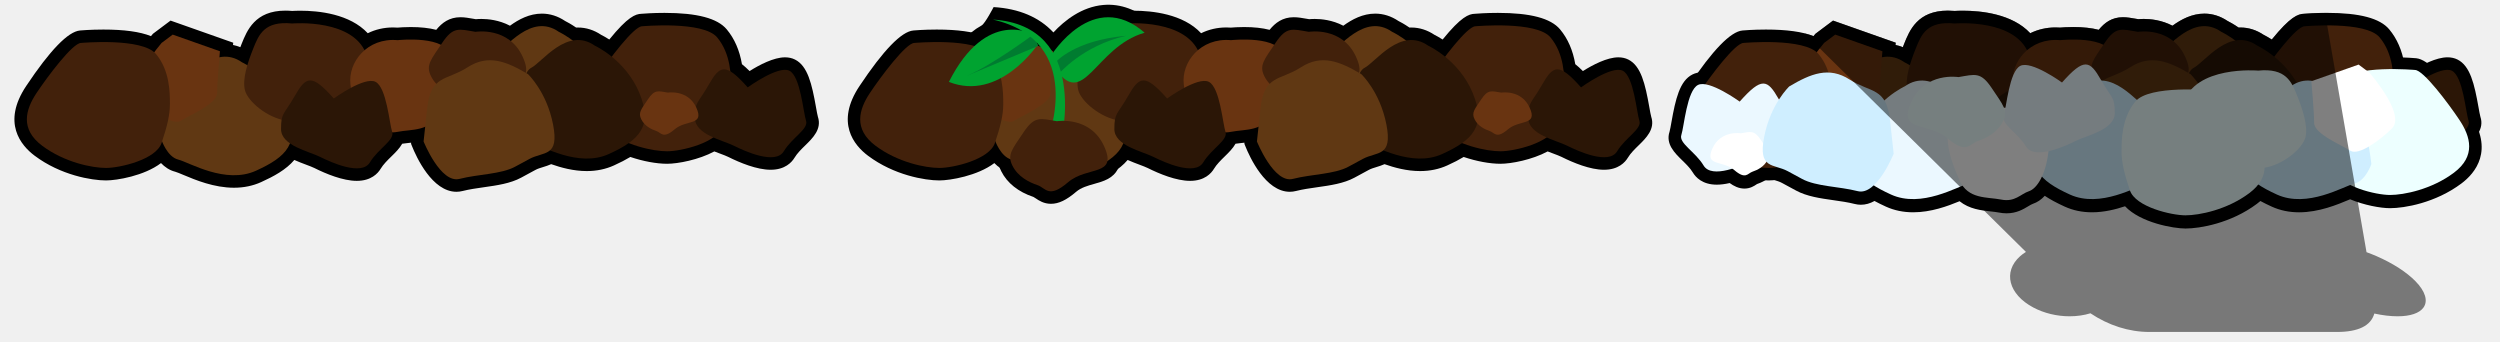
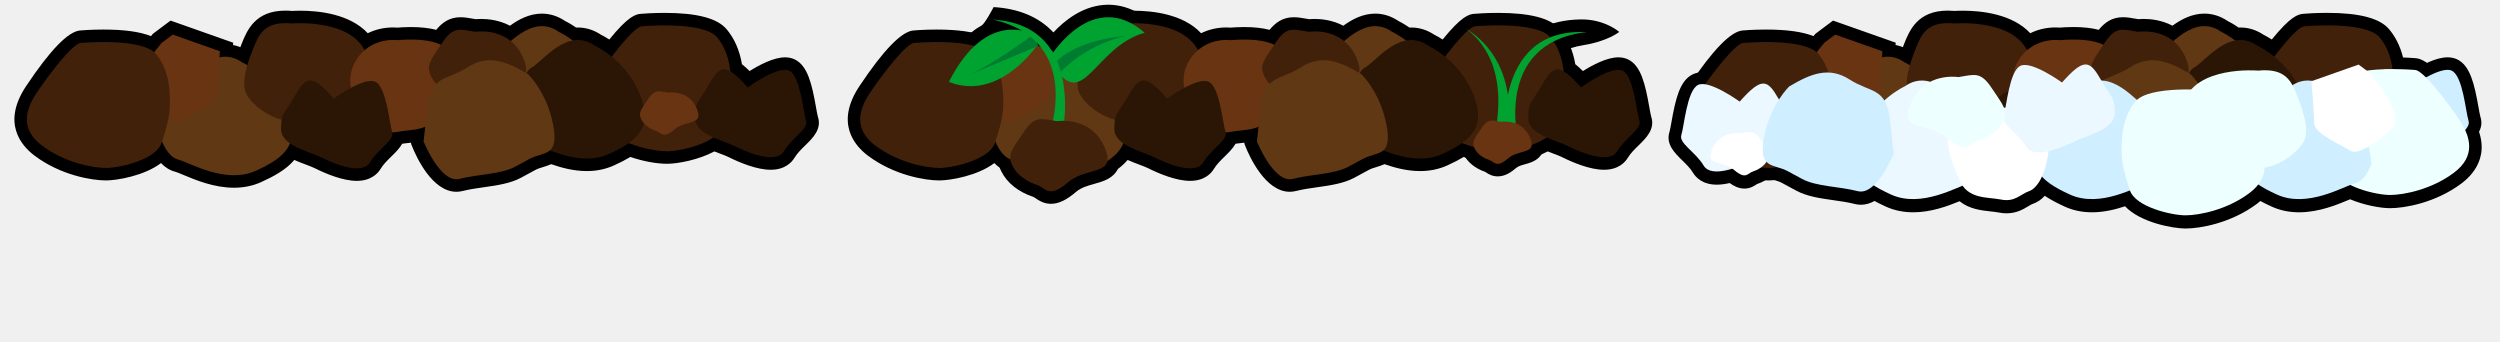
<svg xmlns="http://www.w3.org/2000/svg" version="1.0" x="0px" y="0px" width="600px" height="82px" viewBox="0 0 600 82" enable-background="new 0 0 600 82" xml:space="preserve">
  <g id="Layer_2" display="none">
    <rect y="-0.71" display="inline" fill="#00E742" width="200" height="82" />
    <rect x="200" y="-0.71" display="inline" fill="#F017FF" width="200" height="82" />
    <rect x="399" y="-0.71" display="inline" fill="#CBFF00" width="200" height="82" />
  </g>
  <g id="Layer_1">
+     <path d="M359.464,42.333c-1.407-0.001-2.362-0.646-2.875-0.993c-0.045-0.03-0.089-0.062-0.136-0.092   c-2.441-0.835-4.25-2.31-5.23-4.271c-1.493-2.986-0.088-5.048,1.27-7.042l0.52-0.769c0.831-1.244,1.889-2.51,3.55-3.012   c0.349-5.733-0.74-12.588-6.559-16.904l3.378-4.953c3.821,2.391,6.78,5.599,8.781,9.477c3.628-5.937,9.562-9.038,17.31-9.115   c5.685-0.057,9.153,3,9.153,3s-2.75,2.224-8.473,3.154c-9.183,1.492-13.728,7.107-13.487,16.962   c1.371,0.922,2.454,2.214,3.183,3.815c0.568,1.249,1.224,3.121,0.366,4.963c-0.903,1.941-2.801,2.473-4.186,2.86   c-0.848,0.237-1.647,0.461-2.162,0.901C362.771,41.254,361.28,42.333,359.464,42.333L359.464,42.333z" />
    <path d="M252.236,48.913c-1.731,0-2.896-0.788-3.667-1.31c-0.187-0.126-0.441-0.298-0.535-0.333   c-3.649-1.215-6.325-3.35-7.734-6.172c-1.962-3.923-0.224-6.475,1.976-9.706c0.272-0.4,0.566-0.831,0.877-1.299   c1.561-2.341,3.475-4.507,6.888-4.507c1.005,0,1.992,0.175,3.136,0.377l0.553,0.096c0.341-0.032,0.814-0.063,1.387-0.063   c2.714,0,9.376,0.766,12.599,7.854c0.782,1.72,1.695,4.273,0.615,6.594c-1.118,2.401-3.552,3.082-5.701,3.684   c-1.558,0.437-3.169,0.888-4.361,1.909C255.946,48.025,254.085,48.913,252.236,48.913L252.236,48.913z" />
    <path d="M247.424,35.535l1.248-3.173c0.041-0.104,3.609-9.508,0.24-16.746c-2.89,3.121-8.003,7.44-14.533,8.004   c-2.61,0.226-5.217-0.169-7.75-1.175l-3.051-1.211l1.48-2.93c3.361-6.654,7.109-10.292,10.553-12.212   c0.812-0.453,2.855-4.392,2.855-4.392c6.125,0.376,10.934,2.419,14.351,6.085c2.66-2.859,6.793-6.146,12-6.596   c4.122-0.356,8.114,1.124,11.866,4.401l4.151,3.626l-5.299,1.517c-4.216,1.207-7.166,4.273-9.769,6.979   c-2.391,2.487-4.468,4.646-7.238,5.028c0.408,6.45-0.949,11.956-1.021,12.243l-0.732,2.909L247.424,35.535z" />
    <path d="M524.523,54.846c-2.874,0-10.781-1.374-14.512-5.343c-2.258,0.756-5.038,1.448-7.927,1.448   c-2.353,0-4.549-0.457-6.529-1.356c-1.938-0.881-3.514-1.729-4.81-2.598c-0.853,0.922-1.809,1.568-2.842,1.912   c-0.305,0.103-0.695,0.337-1.146,0.608c-1.179,0.709-2.793,1.68-5.184,1.68c-0.605,0-1.235-0.064-1.874-0.192   c-0.559-0.111-1.23-0.185-1.941-0.262c-2.229-0.242-5.11-0.556-7.462-2.449c-2.878,1.185-6.851,2.658-11.133,2.658   c-2.354,0-4.553-0.457-6.534-1.357c-1.012-0.46-1.924-0.911-2.749-1.361c-1.067,0.602-2.163,0.905-3.276,0.905   c-0.498,0-0.997-0.063-1.482-0.188c-1.586-0.406-3.379-0.66-5.112-0.906c-3.119-0.442-6.345-0.9-8.931-2.299l-3.419-1.85   c-0.547-0.296-1.189-0.491-1.869-0.697c-0.422-0.128-0.879-0.267-1.345-0.443c-0.802,0.585-1.731,1.063-2.771,1.419   c-0.046,0.029-0.091,0.062-0.136,0.092c-0.513,0.347-1.468,0.993-2.875,0.993c-1.378,0-2.568-0.621-3.541-1.33   c-1.132,0.262-2.157,0.39-3.104,0.39c-3.468,0-5.072-1.812-5.721-2.892c-0.638-1.063-1.635-2.038-2.6-2.98   c-1.777-1.737-3.99-3.9-3.007-6.845c0.105-0.316,0.3-1.409,0.455-2.288c0.983-5.546,1.979-9.911,5.049-11.445   c0.705-0.352,1.507-0.53,2.386-0.53c2.709,0,6.166,1.826,8.508,3.295c2.171-2.188,4.021-3.414,6.114-3.414   c1.637,0,2.899,0.761,3.9,1.779c0.146-0.152,0.243-0.244,0.276-0.275l0.241-0.227l0.285-0.168   c3.811-2.256,7.079-3.758,10.646-3.758c2.451,0,4.754,0.716,7.039,2.19c1.179,0.76,2.314,1.228,3.413,1.68   c1.139,0.469,2.363,0.973,3.493,1.788c1.483-1.073,2.675-1.707,3.199-1.966c1.747-1.169,3.618-1.761,5.565-1.761   c0.56,0,1.127,0.05,1.696,0.149c2.147-0.869,4.221-1.067,5.665-1.067c0.552,0,1.009,0.029,1.339,0.06l0.558-0.097   c1.144-0.203,2.132-0.378,3.138-0.378c2.919,0,4.741,1.584,6.184,3.508c0.792-2.564,1.885-4.475,3.71-5.386   c0.702-0.352,1.505-0.53,2.386-0.53c2.709,0,6.164,1.826,8.506,3.295c2.172-2.188,4.022-3.415,6.115-3.415   c2.752,0,4.446,2.151,5.617,4.061c2.772,0.558,5.137,2.19,7.012,3.743c2.601-1.179,6.402-1.774,11.505-1.807   c4.478-3.962,11.422-4.585,15.342-4.585c0.888,0,1.557,0.032,1.917,0.055c0.575-0.051,1.132-0.076,1.658-0.076   c3.222,0,5.721,0.942,7.571,2.868c0.881-0.262,1.782-0.394,2.698-0.394c0.241,0,0.485,0.009,0.729,0.028l11.983-4.229L568.855,14   c1.62-0.167,3.426-0.252,5.386-0.252c3.128,0,5.544,0.216,5.646,0.226v0.001c2.843,0.272,7.177,4.751,12.891,13.322   c5.884,8.82,1.255,14.27-2.027,16.731c-6.247,4.685-13.71,5.935-17.135,5.935c-2.341,0-6.284-0.744-9.588-2.135   c-0.045,0.019-0.09,0.038-0.136,0.058c-2.917,1.222-7.324,3.068-12.12,3.068c-2.354,0-4.554-0.457-6.535-1.357   c-1.023-0.466-1.929-0.912-2.743-1.354c-0.267,0.229-0.546,0.454-0.836,0.672C535.411,53.596,527.948,54.846,524.523,54.846z" />
    <g>
      <path d="M109.546,46.028c-5.83,0-9.642-8.389-10.669-10.959l-0.215-0.537v-0.291c-0.231,0.025-0.461,0.051-0.685,0.076    c-0.513,0.055-1.005,0.109-1.45,0.178c-0.638,1.135-1.643,2.117-2.58,3.037c-0.961,0.943-1.956,1.916-2.596,2.98    c-0.646,1.08-2.251,2.893-5.725,2.893c-3.311,0-7.367-1.676-10.186-3.084c-0.459-0.229-1.206-0.51-1.993-0.805    c-0.865-0.324-1.837-0.689-2.809-1.125c-1.993,2.357-4.95,3.947-7.951,5.309c-1.979,0.9-4.177,1.355-6.528,1.355    c-4.798,0-9.21-1.846-12.13-3.07c-0.767-0.322-1.636-0.686-1.975-0.77c-1.394-0.348-2.522-1.145-3.412-2.074    c-4.033,3.064-10.621,4.164-13.196,4.164c-3.424,0-10.888-1.248-17.133-5.936c-3.283-2.463-7.912-7.91-2.028-16.729    C12.012,12.046,16.354,7.568,19.2,7.317h-0.022c0.101-0.01,2.509-0.225,5.634-0.225c4.991,0,8.767,0.519,11.424,1.579    c0.08-0.097,0.16-0.193,0.24-0.289l0.225-0.269l0.279-0.211l2.665-1.999l1.286-0.961l1.513,0.533l11.334,4l2.196,0.775    l-0.049,0.542c0.595,0.121,1.181,0.299,1.755,0.535c0.1-0.263,0.205-0.529,0.313-0.802c1.269-3.176,3.188-7.974,10.496-7.974    c0.527,0,1.081,0.026,1.653,0.076c0.359-0.022,1.031-0.056,1.927-0.056c4.459,0,11.888,0.771,16.196,5.403    c1.843-0.912,3.897-1.386,6.071-1.386c0.357,0,0.72,0.012,1.087,0.039c0.531-0.047,1.71-0.135,3.157-0.135    c2.357,0,4.404,0.224,6.116,0.668c1.38-1.696,3.136-3.026,5.809-3.026c1.005,0,1.993,0.174,3.138,0.377l0.553,0.096    c0.332-0.031,0.792-0.06,1.348-0.06c1.543,0,4.217,0.242,6.852,1.626c2.11-1.54,4.691-2.903,7.654-2.903    c1.949,0,3.824,0.593,5.574,1.764c0.451,0.226,1.418,0.742,2.646,1.583c0.149-0.006,0.3-0.01,0.449-0.01    c1.952,0,3.825,0.595,5.575,1.766c0.365,0.182,1.054,0.545,1.938,1.111c4.428-5.458,6.286-6.135,7.726-6.176    c0.522-0.045,2.743-0.215,5.532-0.215c7.826,0,12.709,1.296,14.93,3.959c1.857,2.227,3.082,5.031,3.646,8.351    c0.562,0.443,1.164,0.984,1.828,1.653c2.342-1.47,5.799-3.297,8.509-3.297c0.88,0,1.684,0.178,2.387,0.529    c3.069,1.534,4.065,5.899,5.05,11.444c0.156,0.881,0.349,1.973,0.455,2.293c0.982,2.941-1.23,5.104-3.006,6.84    c-0.965,0.943-1.962,1.92-2.6,2.982c-0.65,1.082-2.256,2.895-5.729,2.895c-3.319,0-7.371-1.68-10.186-3.086    c-0.46-0.23-1.204-0.51-1.996-0.805c-0.424-0.158-0.875-0.328-1.34-0.51c-3.74,2.018-8.754,2.965-11.324,2.965    c-2.569,0-5.778-0.602-8.831-1.635c-1.099,0.666-2.382,1.328-3.929,2.029c-1.979,0.9-4.176,1.357-6.527,1.357    c-3.197,0-6.228-0.84-8.541-1.658c-0.651,0.297-1.31,0.498-1.922,0.688c-0.68,0.207-1.321,0.4-1.869,0.699l-1.707,0.924    l-1.711,0.928c-2.585,1.398-5.811,1.855-8.927,2.295c-1.736,0.246-3.53,0.502-5.118,0.906    C110.547,45.963,110.047,46.028,109.546,46.028L109.546,46.028z" />
      <g>
        <path fill="#42210B" d="M154.114,6.305c-2,0-8,8-10.666,12c-2.668,4-4.001,8.667,1.332,12.667c5.334,4,12,5.334,15.334,5.334     s12-2,13.334-6c1.332-4,2-6.667,2-9.334s0-8-3.334-12S154.114,6.305,154.114,6.305z" />
        <path fill="#603813" d="M58.115,14.971c-6.667-4.667-12.667,4-15.333,5.333s-4,13.333-4,13.333s1.333,4,4,4.666     s11.333,6,18.667,2.666c7.333-3.332,10.667-6.666,7.333-14.666C65.448,18.304,58.115,14.971,58.115,14.971z" />
        <path fill="#603813" d="M134.114,7.638c-6.666-4.667-12.666,4-15.333,5.333s-4,13.334-4,13.334s1.333,4,4,4.666     s11.333,6,18.667,2.666c7.333-3.332,10.666-6.666,7.333-14.666S134.114,7.638,134.114,7.638z" />
        <path fill="#2B1606" d="M142.781,10.971c-6.667-4.667-12.667,4-15.333,5.333c-2.667,1.333-4,13.333-4,13.333s1.333,4,4,4.666     c2.666,0.666,11.332,6,18.666,2.666c7.334-3.332,10.667-6.664,7.334-14.665C150.114,14.304,142.781,10.971,142.781,10.971z" />
        <path fill="#42210B" d="M70.114,5.637c-6.667-0.667-8,2.667-9.333,6s-2.667,7.333-2,10s5.333,6.666,10,7.334     c4.667,0.666,10-0.002,12-3.334c2-3.333,10-2.667,7.333-12S70.114,5.637,70.114,5.637z" />
        <path fill="#693411" d="M38.781,10.303c-3.333,4-8,10.668-5.333,13.334s8,6.666,10,5.332c2-1.332,8.667-4,8.667-6.666     s0.667-10,0.667-10l-11.333-4L38.781,10.303z" />
        <path fill="#693411" d="M95.448,9.638c-7.333-0.667-12,5.333-11.333,10.667c0.667,5.333,2.667,8.667,4.667,9.333     s3.334,2.666,6.667,2s8,0,10-4.666c2-4.667,3.332-8,2.666-13.333S95.448,9.638,95.448,9.638z" />
        <path fill="#2B1606" d="M80.115,23.637c-5.333-6-6.667-5.333-9.333-0.667s-3.333,4-3.333,8c0,3.998,6.667,5.332,9.333,6.666     c2.667,1.332,10,4.666,12,1.332c2-3.332,6-5.332,5.333-7.332s-1.333-10.667-4-12S80.115,23.637,80.115,23.637z" />
        <path fill="#2B1606" d="M179.448,20.971c-5.334-6-6.667-5.333-9.334-0.667c-2.666,4.667-3.333,4-3.333,7.999     c0,4,6.667,5.334,9.333,6.668c2.667,1.332,10,4.666,12,1.332c2-3.332,6.001-5.332,5.334-7.332s-1.333-10.667-4-12     S179.448,20.971,179.448,20.971z" />
        <path fill="#42210B" d="M114.114,7.638c-4-0.667-5.334-1.333-8,2.667s-4,5.333-2.666,8c1.332,2.667,4,4.001,6,4.667     s2.666,3.332,7.332-0.667c4.668-4,12.001-1.334,8.668-8.667C122.114,6.304,114.114,7.638,114.114,7.638z" />
        <path fill="#693411" d="M160.312,22.23c-2.402-0.401-3.203-0.801-4.805,1.601c-1.602,2.401-2.402,3.202-1.602,4.804     s2.402,2.404,3.604,2.803c1.201,0.4,1.602,2.002,4.404-0.4s7.206-0.801,5.204-5.205C165.115,21.43,160.312,22.23,160.312,22.23z" />
        <path fill="#603813" d="M126.72,17.798c-5.164-3.057-9.52-4.861-14.531-1.629c-5.012,3.231-8.793,1.767-9.66,9.775     s-0.867,8.008-0.867,8.008s4.061,10.152,8.627,8.982c4.567-1.17,9.941-1.088,13.361-2.938c3.418-1.85,0,0,3.418-1.85     c3.42-1.85,7.201-0.385,5.668-8.266C131.203,22.002,126.72,17.798,126.72,17.798z" />
        <path fill="#42210B" d="M19.448,10.305c-2,0-8,8-10.667,12c-2.667,4-4,8.667,1.333,12.667s12,5.334,15.333,5.334s12-2,13.333-6     s2-6.668,2-9.334c0-2.667,0-8-3.333-12S19.448,10.305,19.448,10.305z" />
      </g>
    </g>
-     <g>
-       <path d="M309.547,46.028c-5.83,0-9.643-8.389-10.67-10.959l-0.215-0.537v-0.291c-0.232,0.025-0.462,0.051-0.686,0.076    c-0.512,0.055-1.004,0.109-1.449,0.178c-0.638,1.135-1.643,2.117-2.58,3.037c-0.961,0.943-1.956,1.916-2.596,2.98    c-0.646,1.08-2.251,2.893-5.725,2.893c-3.311,0-7.366-1.676-10.186-3.084c-0.459-0.229-1.206-0.51-1.993-0.805    c-0.865-0.324-1.837-0.689-2.809-1.125c-1.993,2.357-4.95,3.947-7.951,5.309c-1.979,0.9-4.177,1.355-6.528,1.355    c-4.798,0-9.21-1.846-12.13-3.07c-0.767-0.322-1.637-0.686-1.975-0.77c-1.395-0.348-2.522-1.145-3.412-2.074    c-4.033,3.064-10.62,4.164-13.195,4.164c-3.425,0-10.888-1.248-17.133-5.936c-3.283-2.463-7.912-7.91-2.028-16.729    c5.725-8.595,10.067-13.073,12.913-13.323h-0.022c0.101-0.01,2.51-0.225,5.635-0.225c4.99,0,8.767,0.519,11.424,1.579    c0.08-0.097,0.16-0.193,0.24-0.289l0.226-0.269l0.279-0.211l2.665-1.999l1.285-0.961l1.514,0.533l11.334,4l2.196,0.775    l-0.05,0.542c0.595,0.121,1.182,0.299,1.756,0.535c0.1-0.263,0.205-0.529,0.313-0.802c1.269-3.176,3.188-7.974,10.495-7.974    c0.527,0,1.081,0.026,1.653,0.076c0.358-0.022,1.031-0.056,1.927-0.056c4.46,0,11.888,0.771,16.196,5.403    c1.843-0.912,3.897-1.386,6.07-1.386c0.357,0,0.72,0.012,1.087,0.039c0.531-0.047,1.711-0.135,3.158-0.135    c2.357,0,4.404,0.224,6.115,0.668c1.381-1.696,3.137-3.026,5.809-3.026c1.006,0,1.994,0.174,3.139,0.377l0.553,0.096    c0.332-0.031,0.791-0.06,1.348-0.06c1.543,0,4.217,0.242,6.852,1.626c2.109-1.54,4.691-2.903,7.654-2.903    c1.949,0,3.824,0.593,5.574,1.764c0.451,0.226,1.418,0.742,2.645,1.583c0.15-0.006,0.301-0.01,0.449-0.01    c1.953,0,3.826,0.595,5.576,1.766c0.365,0.182,1.053,0.545,1.938,1.111c4.428-5.458,6.285-6.135,7.725-6.176    c0.523-0.045,2.744-0.215,5.533-0.215c7.826,0,12.709,1.296,14.93,3.959c1.857,2.227,3.082,5.031,3.646,8.351    c0.562,0.443,1.164,0.984,1.828,1.653c2.342-1.47,5.799-3.297,8.508-3.297c0.881,0,1.684,0.178,2.387,0.529    c3.07,1.534,4.066,5.899,5.051,11.444c0.156,0.881,0.348,1.973,0.455,2.293c0.982,2.941-1.23,5.104-3.006,6.84    c-0.965,0.943-1.963,1.92-2.6,2.982c-0.65,1.082-2.256,2.895-5.729,2.895c-3.32,0-7.371-1.68-10.186-3.086    c-0.461-0.23-1.205-0.51-1.996-0.805c-0.424-0.158-0.875-0.328-1.34-0.51c-3.74,2.018-8.754,2.965-11.324,2.965    s-5.779-0.602-8.832-1.635c-1.098,0.666-2.381,1.328-3.928,2.029c-1.979,0.9-4.176,1.357-6.527,1.357    c-3.197,0-6.229-0.84-8.541-1.658c-0.652,0.297-1.311,0.498-1.922,0.688c-0.68,0.207-1.322,0.4-1.869,0.699l-1.707,0.924    l-1.711,0.928c-2.586,1.398-5.811,1.855-8.928,2.295c-1.736,0.246-3.529,0.502-5.117,0.906    C310.547,45.963,310.047,46.028,309.547,46.028L309.547,46.028z" />
-       <g>
-         <path fill="#42210B" d="M354.115,6.305c-2,0-8,8-10.666,12c-2.668,4-4.002,8.667,1.332,12.667s12,5.334,15.334,5.334     s12-2,13.334-6c1.332-4,2-6.667,2-9.334s0-8-3.334-12S354.115,6.305,354.115,6.305z" />
-         <path fill="#603813" d="M258.115,14.971c-6.667-4.667-12.667,4-15.334,5.333c-2.666,1.333-4,13.333-4,13.333s1.334,4,4,4.666     c2.667,0.666,11.333,6,18.667,2.666c7.333-3.332,10.667-6.666,7.333-14.666C265.448,18.304,258.115,14.971,258.115,14.971z" />
-         <path fill="#603813" d="M334.115,7.638c-6.666-4.667-12.666,4-15.334,5.333c-2.666,1.333-4,13.334-4,13.334s1.334,4,4,4.666     c2.668,0.666,11.334,6,18.668,2.666c7.332-3.332,10.666-6.666,7.332-14.666C341.449,10.971,334.115,7.638,334.115,7.638z" />
-         <path fill="#2B1606" d="M342.781,10.971c-6.666-4.667-12.666,4-15.332,5.333c-2.668,1.333-4,13.333-4,13.333s1.332,4,4,4.666     c2.666,0.666,11.332,6,18.666,2.666c7.334-3.332,10.666-6.664,7.334-14.665C350.115,14.304,342.781,10.971,342.781,10.971z" />
-         <path fill="#42210B" d="M270.114,5.637c-6.666-0.667-8,2.667-9.333,6s-2.667,7.333-2,10s5.333,6.666,10,7.334     c4.667,0.666,10-0.002,12-3.334c2-3.333,10-2.667,7.333-12C285.448,4.304,270.114,5.637,270.114,5.637z" />
-         <path fill="#693411" d="M238.781,10.303c-3.334,4-8.001,10.668-5.334,13.334s8,6.666,10,5.332c2-1.332,8.667-4,8.667-6.666     s0.667-10,0.667-10l-11.334-4L238.781,10.303z" />
-         <path fill="#693411" d="M295.448,9.638c-7.334-0.667-12,5.333-11.334,10.667c0.667,5.333,2.667,8.667,4.667,9.333     s3.334,2.666,6.667,2s8.001,0,10.001-4.666c2-4.667,3.332-8,2.666-13.333S295.448,9.638,295.448,9.638z" />
-         <path fill="#2B1606" d="M280.115,23.637c-5.334-6-6.667-5.333-9.334-0.667c-2.666,4.667-3.333,4-3.333,8     c0,3.998,6.667,5.332,9.333,6.666c2.667,1.332,10,4.666,12,1.332c2-3.332,6.001-5.332,5.334-7.332s-1.333-10.667-4-12     S280.115,23.637,280.115,23.637z" />
-         <path fill="#2B1606" d="M379.449,20.971c-5.334-6-6.668-5.333-9.334-0.667s-3.334,4-3.334,7.999c0,4,6.668,5.334,9.334,6.668     c2.666,1.332,10,4.666,12,1.332c2-3.332,6-5.332,5.334-7.332c-0.668-2-1.334-10.667-4-12     C386.781,15.637,379.449,20.971,379.449,20.971z" />
-         <path fill="#42210B" d="M314.115,7.638c-4-0.667-5.334-1.333-8,2.667s-4,5.333-2.666,8c1.332,2.667,4,4.001,6,4.667     s2.666,3.332,7.332-0.667c4.668-4,12-1.334,8.668-8.667C322.115,6.304,314.115,7.638,314.115,7.638z" />
-         <path fill="#693411" d="M360.312,22.23c-2.402-0.401-3.203-0.801-4.805,1.601c-1.602,2.401-2.402,3.202-1.602,4.804     s2.402,2.404,3.604,2.803c1.201,0.4,1.602,2.002,4.404-0.4s7.205-0.801,5.203-5.205C365.115,21.43,360.312,22.23,360.312,22.23z" />
-         <path fill="#603813" d="M326.721,17.798c-5.164-3.057-9.52-4.861-14.531-1.629c-5.012,3.231-8.793,1.767-9.66,9.775     s-0.867,8.008-0.867,8.008s4.061,10.152,8.627,8.982s9.941-1.088,13.361-2.938c3.418-1.85,0,0,3.418-1.85     c3.42-1.85,7.201-0.385,5.668-8.266C331.203,22.002,326.721,17.798,326.721,17.798z" />
-         <path fill="#42210B" d="M219.448,10.305c-2,0-7.999,8-10.666,12c-2.667,4-4.001,8.667,1.333,12.667     c5.333,4,12,5.334,15.333,5.334c3.334,0,12.001-2,13.334-6s2-6.668,2-9.334c0-2.667,0-8-3.334-12     C234.115,8.971,219.448,10.305,219.448,10.305z" />
-       </g>
-     </g>
+     <path d="M309.547,46.028c-5.83,0-9.643-8.389-10.67-10.959l-0.215-0.537v-0.291c-0.232,0.025-0.462,0.051-0.686,0.076   c-0.512,0.055-1.004,0.109-1.449,0.178c-0.638,1.135-1.643,2.117-2.58,3.037c-0.961,0.943-1.956,1.916-2.596,2.98   c-0.646,1.08-2.251,2.893-5.725,2.893c-3.311,0-7.366-1.676-10.186-3.084c-0.459-0.229-1.206-0.51-1.993-0.805   c-0.865-0.324-1.837-0.689-2.809-1.125c-1.993,2.357-4.95,3.947-7.951,5.309c-1.979,0.9-4.177,1.355-6.528,1.355   c-4.798,0-9.21-1.846-12.13-3.07c-0.767-0.322-1.637-0.686-1.975-0.77c-1.395-0.348-2.522-1.145-3.412-2.074   c-4.033,3.064-10.62,4.164-13.195,4.164c-3.425,0-10.888-1.248-17.133-5.936c-3.283-2.463-7.912-7.91-2.028-16.729   c5.725-8.595,10.067-13.073,12.913-13.323h-0.022c0.101-0.01,2.51-0.225,5.635-0.225c4.99,0,8.767,0.519,11.424,1.579   c0.08-0.097,0.16-0.193,0.24-0.289l0.226-0.269l0.279-0.211l2.665-1.999l1.285-0.961l1.514,0.533l11.334,4l2.196,0.775l-0.05,0.542   c0.595,0.121,1.182,0.299,1.756,0.535c0.1-0.263,0.205-0.529,0.313-0.802c1.269-3.176,3.188-7.974,10.495-7.974   c0.527,0,1.081,0.026,1.653,0.076c0.358-0.022,1.031-0.056,1.927-0.056c4.46,0,11.888,0.771,16.196,5.403   c1.843-0.912,3.897-1.386,6.07-1.386c0.357,0,0.72,0.012,1.087,0.039c0.531-0.047,1.711-0.135,3.158-0.135   c2.357,0,4.404,0.224,6.115,0.668c1.381-1.696,3.137-3.026,5.809-3.026c1.006,0,1.994,0.174,3.139,0.377l0.553,0.096   c0.332-0.031,0.791-0.06,1.348-0.06c1.543,0,4.217,0.242,6.852,1.626c2.109-1.54,4.691-2.903,7.654-2.903   c1.949,0,3.824,0.593,5.574,1.764c0.451,0.226,1.418,0.742,2.645,1.583c0.15-0.006,0.301-0.01,0.449-0.01   c1.953,0,3.826,0.595,5.576,1.766c0.365,0.182,1.053,0.545,1.938,1.111c4.428-5.458,6.285-6.135,7.725-6.176   c0.523-0.045,2.744-0.215,5.533-0.215c7.826,0,12.709,1.296,14.93,3.959c1.857,2.227,3.082,5.031,3.646,8.351   c0.562,0.443,1.164,0.984,1.828,1.653c2.342-1.47,5.799-3.297,8.508-3.297c0.881,0,1.684,0.178,2.387,0.529   c3.07,1.534,4.066,5.899,5.051,11.444c0.156,0.881,0.348,1.973,0.455,2.293c0.982,2.941-1.23,5.104-3.006,6.84   c-0.965,0.943-1.963,1.92-2.6,2.982c-0.65,1.082-2.256,2.895-5.729,2.895c-3.32,0-7.371-1.68-10.186-3.086   c-0.461-0.23-1.205-0.51-1.996-0.805c-0.424-0.158-0.875-0.328-1.34-0.51c-3.74,2.018-8.754,2.965-11.324,2.965   s-5.779-0.602-8.832-1.635c-1.098,0.666-2.381,1.328-3.928,2.029c-1.979,0.9-4.176,1.357-6.527,1.357   c-3.197,0-6.229-0.84-8.541-1.658c-0.652,0.297-1.311,0.498-1.922,0.688c-0.68,0.207-1.322,0.4-1.869,0.699l-1.707,0.924   l-1.711,0.928c-2.586,1.398-5.811,1.855-8.928,2.295c-1.736,0.246-3.529,0.502-5.117,0.906   C310.547,45.963,310.047,46.028,309.547,46.028L309.547,46.028z" />
+     <path fill="#42210B" d="M354.115,6.305c-2,0-8,8-10.666,12c-2.668,4-4.002,8.667,1.332,12.667s12,5.334,15.334,5.334s12-2,13.334-6   c1.332-4,2-6.667,2-9.334s0-8-3.334-12S354.115,6.305,354.115,6.305z" />
+     <path fill="#603813" d="M258.115,14.971c-6.667-4.667-12.667,4-15.334,5.333c-2.666,1.333-4,13.333-4,13.333s1.334,4,4,4.666   c2.667,0.666,11.333,6,18.667,2.666c7.333-3.332,10.667-6.666,7.333-14.666C265.448,18.304,258.115,14.971,258.115,14.971z" />
+     <path fill="#603813" d="M334.115,7.638c-6.666-4.667-12.666,4-15.334,5.333c-2.666,1.333-4,13.334-4,13.334s1.334,4,4,4.666   c2.668,0.666,11.334,6,18.668,2.666c7.332-3.332,10.666-6.666,7.332-14.666C341.449,10.971,334.115,7.638,334.115,7.638z" />
+     <path fill="#2B1606" d="M342.781,10.971c-6.666-4.667-12.666,4-15.332,5.333c-2.668,1.333-4,13.333-4,13.333s1.332,4,4,4.666   c2.666,0.666,11.332,6,18.666,2.666c7.334-3.332,10.666-6.664,7.334-14.665C350.115,14.304,342.781,10.971,342.781,10.971z" />
+     <path fill="#42210B" d="M270.114,5.637c-6.666-0.667-8,2.667-9.333,6s-2.667,7.333-2,10s5.333,6.666,10,7.334   c4.667,0.666,10-0.002,12-3.334c2-3.333,10-2.667,7.333-12C285.448,4.304,270.114,5.637,270.114,5.637z" />
+     <path fill="#693411" d="M238.781,10.303c-3.334,4-8.001,10.668-5.334,13.334s8,6.666,10,5.332c2-1.332,8.667-4,8.667-6.666   s0.667-10,0.667-10l-11.334-4L238.781,10.303z" />
+     <path fill="#693411" d="M295.448,9.638c-7.334-0.667-12,5.333-11.334,10.667c0.667,5.333,2.667,8.667,4.667,9.333   s3.334,2.666,6.667,2s8.001,0,10.001-4.666c2-4.667,3.332-8,2.666-13.333S295.448,9.638,295.448,9.638z" />
+     <path fill="#2B1606" d="M280.115,23.637c-5.334-6-6.667-5.333-9.334-0.667c-2.666,4.667-3.333,4-3.333,8   c0,3.998,6.667,5.332,9.333,6.666c2.667,1.332,10,4.666,12,1.332c2-3.332,6.001-5.332,5.334-7.332s-1.333-10.667-4-12   S280.115,23.637,280.115,23.637z" />
+     <path fill="#2B1606" d="M379.449,20.971c-5.334-6-6.668-5.333-9.334-0.667s-3.334,4-3.334,7.999c0,4,6.668,5.334,9.334,6.668   c2.666,1.332,10,4.666,12,1.332c2-3.332,6-5.332,5.334-7.332c-0.668-2-1.334-10.667-4-12   C386.781,15.637,379.449,20.971,379.449,20.971z" />
+     <path fill="#42210B" d="M314.115,7.638c-4-0.667-5.334-1.333-8,2.667s-4,5.333-2.666,8c1.332,2.667,4,4.001,6,4.667   s2.666,3.332,7.332-0.667c4.668-4,12-1.334,8.668-8.667C322.115,6.304,314.115,7.638,314.115,7.638z" />
+     <path fill="#603813" d="M326.721,17.798c-5.164-3.057-9.52-4.861-14.531-1.629c-5.012,3.231-8.793,1.767-9.66,9.775   s-0.867,8.008-0.867,8.008s4.061,10.152,8.627,8.982s9.941-1.088,13.361-2.938c3.418-1.85,0,0,3.418-1.85   c3.42-1.85,7.201-0.385,5.668-8.266C331.203,22.002,326.721,17.798,326.721,17.798z" />
+     <path fill="#42210B" d="M219.448,10.305c-2,0-7.999,8-10.666,12c-2.667,4-4.001,8.667,1.333,12.667c5.333,4,12,5.334,15.333,5.334   c3.334,0,12.001-2,13.334-6s2-6.668,2-9.334c0-2.667,0-8-3.334-12C234.115,8.971,219.448,10.305,219.448,10.305z" />
    <path d="M508.546,46.028c-5.83,0-9.643-8.389-10.67-10.959l-0.215-0.537v-0.291c-0.231,0.025-0.461,0.051-0.685,0.076   c-0.513,0.055-1.005,0.109-1.45,0.178c-0.637,1.135-1.643,2.117-2.579,3.037c-0.962,0.943-1.956,1.916-2.596,2.98   c-0.646,1.08-2.251,2.893-5.725,2.893c-3.312,0-7.366-1.676-10.187-3.084c-0.459-0.229-1.205-0.51-1.992-0.805   c-0.865-0.324-1.838-0.689-2.809-1.125c-1.994,2.357-4.95,3.947-7.951,5.309c-1.979,0.9-4.178,1.355-6.529,1.355   c-4.797,0-9.209-1.846-12.129-3.07c-0.768-0.322-1.637-0.686-1.975-0.77c-1.395-0.348-2.522-1.145-3.412-2.074   c-4.033,3.064-10.621,4.164-13.195,4.164c-3.425,0-10.889-1.248-17.133-5.936c-3.283-2.463-7.912-7.91-2.028-16.729   c5.725-8.595,10.067-13.073,12.913-13.323h-0.022c0.101-0.01,2.509-0.225,5.634-0.225c4.991,0,8.768,0.518,11.425,1.578   c0.08-0.097,0.16-0.193,0.24-0.289l0.226-0.269l0.279-0.212l2.664-1.998l1.286-0.962l1.513,0.532l11.335,4.001l2.196,0.774   l-0.05,0.542c0.595,0.12,1.181,0.3,1.755,0.535c0.101-0.263,0.205-0.529,0.314-0.802c1.269-3.176,3.188-7.974,10.495-7.974   c0.527,0,1.081,0.026,1.653,0.075c0.358-0.021,1.031-0.055,1.927-0.055c4.46,0,11.888,0.771,16.196,5.402   c1.843-0.912,3.896-1.386,6.07-1.386c0.357,0,0.72,0.013,1.087,0.038c0.53-0.047,1.71-0.135,3.157-0.135   c2.357,0,4.404,0.224,6.116,0.668c1.38-1.695,3.136-3.025,5.809-3.025c1.005,0,1.993,0.174,3.138,0.377l0.553,0.096   c0.332-0.03,0.792-0.059,1.348-0.059c1.543,0,4.217,0.242,6.852,1.625c2.11-1.539,4.691-2.902,7.654-2.902   c1.949,0,3.824,0.592,5.574,1.764c0.451,0.225,1.418,0.742,2.646,1.582c0.149-0.006,0.3-0.01,0.449-0.01   c1.952,0,3.825,0.594,5.575,1.766c0.365,0.182,1.054,0.545,1.938,1.111c4.428-5.459,6.286-6.135,7.726-6.176   c0.522-0.045,2.743-0.216,5.532-0.216c7.826,0,12.709,1.296,14.93,3.96c1.857,2.227,3.082,5.031,3.646,8.35   c0.562,0.443,1.164,0.984,1.828,1.653c2.342-1.47,5.799-3.297,8.509-3.297c0.88,0,1.684,0.179,2.387,0.528   c3.069,1.534,4.065,5.899,5.05,11.445c0.156,0.881,0.349,1.973,0.455,2.293c0.982,2.941-1.23,5.104-3.006,6.84   c-0.965,0.943-1.962,1.92-2.6,2.982c-0.65,1.082-2.256,2.895-5.729,2.895c-3.319,0-7.371-1.68-10.186-3.086   c-0.46-0.23-1.204-0.51-1.996-0.805c-0.424-0.158-0.875-0.328-1.34-0.51c-3.74,2.018-8.754,2.965-11.324,2.965   c-2.569,0-5.778-0.602-8.831-1.635c-1.099,0.666-2.382,1.328-3.929,2.029c-1.979,0.9-4.176,1.357-6.527,1.357   c-3.197,0-6.228-0.84-8.541-1.658c-0.651,0.297-1.31,0.498-1.922,0.688c-0.68,0.207-1.321,0.4-1.869,0.699l-1.707,0.924   l-1.711,0.928c-2.585,1.398-5.811,1.855-8.927,2.295c-1.736,0.246-3.53,0.502-5.118,0.906   C509.547,45.963,509.047,46.028,508.546,46.028L508.546,46.028z" />
-     <g>
-       <path fill="#42210B" d="M553.114,6.305c-2,0-8,8-10.666,12c-2.668,4-4.001,8.667,1.332,12.667c5.334,4,12,5.334,15.334,5.334    s12-2,13.334-6c1.332-4,2-6.667,2-9.333c0-2.667,0-8-3.334-12S553.114,6.305,553.114,6.305z" />
-       <path fill="#603813" d="M457.114,14.971c-6.666-4.667-12.666,3.999-15.333,5.333s-4,13.333-4,13.333s1.333,4,4,4.666    s11.333,6,18.667,2.666c7.333-3.332,10.666-6.666,7.333-14.666C464.448,18.304,457.114,14.971,457.114,14.971z" />
-       <path fill="#603813" d="M533.114,7.638c-6.666-4.666-12.666,4-15.333,5.334c-2.667,1.333-4,13.333-4,13.333s1.333,4,4,4.666    s11.333,6,18.667,2.666c7.333-3.332,10.666-6.666,7.333-14.666C540.448,10.972,533.114,7.638,533.114,7.638z" />
-       <path fill="#2B1606" d="M541.781,10.972c-6.667-4.668-12.667,3.999-15.333,5.332c-2.667,1.334-4,13.333-4,13.333s1.333,4,4,4.666    c2.666,0.666,11.332,6,18.666,2.666c7.334-3.332,10.667-6.664,7.334-14.666C549.114,14.304,541.781,10.972,541.781,10.972z" />
-       <path fill="#42210B" d="M469.114,5.638c-6.666-0.667-8,2.666-9.334,6c-1.332,3.333-2.666,7.332-2,10    c0.668,2.666,5.334,6.666,10,7.333c4.668,0.666,10-0.002,12-3.334c2-3.333,10-2.667,7.334-12    C484.448,4.304,469.114,5.638,469.114,5.638z" />
-       <path fill="#693411" d="M437.78,10.304c-3.333,4-8,10.668-5.333,13.334c2.667,2.666,8,6.666,10,5.332c2-1.332,8.667-4,8.667-6.666    s0.666-10,0.666-10l-11.333-4L437.78,10.304z" />
-       <path fill="#693411" d="M494.448,9.638c-7.334-0.666-12,5.333-11.334,10.666c0.666,5.333,2.666,8.667,4.666,9.333    s3.334,2.666,6.668,2c3.332-0.666,8,0,10-4.666c2-4.667,3.332-8,2.666-13.333S494.448,9.638,494.448,9.638z" />
-       <path fill="#2B1606" d="M479.114,23.638c-5.333-6-6.666-5.334-9.333-0.667c-2.667,4.667-3.333,4-3.333,8    c0,3.998,6.666,5.332,9.333,6.666c2.667,1.332,10,4.666,12,1.332c2-3.332,6.001-5.332,5.333-7.332c-0.666-2-1.332-10.667-4-12    C486.448,18.304,479.114,23.638,479.114,23.638z" />
-       <path fill="#2B1606" d="M578.448,20.971c-5.334-6-6.667-5.333-9.334-0.667c-2.666,4.667-3.333,4.001-3.333,8    c0,4,6.667,5.334,9.333,6.668c2.667,1.332,10,4.666,12,1.332c2-3.332,6.001-5.332,5.334-7.332s-1.333-10.667-4-12    S578.448,20.971,578.448,20.971z" />
-       <path fill="#42210B" d="M513.114,7.638c-4-0.667-5.334-1.334-8,2.666s-4,5.334-2.666,8c1.332,2.668,4,4.002,6,4.668    s2.666,3.332,7.332-0.668c4.668-4,12.001-1.334,8.668-8.666C521.114,6.304,513.114,7.638,513.114,7.638z" />
-       <path fill="#693411" d="M559.312,22.23c-2.402-0.401-3.203-0.801-4.805,1.601c-1.602,2.402-2.402,3.203-1.602,4.804    s2.402,2.404,3.604,2.803c1.201,0.4,1.602,2.002,4.404-0.4s7.206-0.801,5.204-5.205C564.115,21.43,559.312,22.23,559.312,22.23z" />
-       <path fill="#603813" d="M525.72,17.798c-5.164-3.057-9.52-4.86-14.531-1.629c-5.012,3.23-8.793,1.768-9.66,9.775    c-0.867,8.008-0.867,8.008-0.867,8.008s4.061,10.152,8.627,8.982c4.567-1.17,9.941-1.088,13.361-2.938c3.418-1.85,0,0,3.418-1.85    c3.42-1.85,7.201-0.385,5.668-8.266C530.203,22.003,525.72,17.798,525.72,17.798z" />
-       <path fill="#42210B" d="M418.448,10.305c-2,0-8,8-10.666,12c-2.668,4-4.001,8.667,1.332,12.667c5.334,4,12,5.334,15.334,5.334    s12-2,13.334-6c1.332-4,2-6.668,2-9.333c0-2.667,0-8-3.334-12S418.448,10.305,418.448,10.305z" />
-     </g>
+     <path fill="#42210B" d="M553.114,6.305c-2,0-8,8-10.666,12c-2.668,4-4.001,8.667,1.332,12.667c5.334,4,12,5.334,15.334,5.334   s12-2,13.334-6c1.332-4,2-6.667,2-9.333c0-2.667,0-8-3.334-12S553.114,6.305,553.114,6.305z" />
+     <path fill="#603813" d="M457.114,14.971c-6.666-4.667-12.666,3.999-15.333,5.333s-4,13.333-4,13.333s1.333,4,4,4.666   s11.333,6,18.667,2.666c7.333-3.332,10.666-6.666,7.333-14.666C464.448,18.304,457.114,14.971,457.114,14.971z" />
+     <path fill="#603813" d="M533.114,7.638c-6.666-4.666-12.666,4-15.333,5.334c-2.667,1.333-4,13.333-4,13.333s1.333,4,4,4.666   s11.333,6,18.667,2.666c7.333-3.332,10.666-6.666,7.333-14.666C540.448,10.972,533.114,7.638,533.114,7.638z" />
+     <path fill="#2B1606" d="M541.781,10.972c-6.667-4.668-12.667,3.999-15.333,5.332c-2.667,1.334-4,13.333-4,13.333s1.333,4,4,4.666   c2.666,0.666,11.332,6,18.666,2.666c7.334-3.332,10.667-6.664,7.334-14.666C549.114,14.304,541.781,10.972,541.781,10.972z" />
+     <path fill="#42210B" d="M469.114,5.638c-6.666-0.667-8,2.666-9.334,6c-1.332,3.333-2.666,7.332-2,10   c0.668,2.666,5.334,6.666,10,7.333c4.668,0.666,10-0.002,12-3.334c2-3.333,10-2.667,7.334-12   C484.448,4.304,469.114,5.638,469.114,5.638z" />
+     <path fill="#693411" d="M437.78,10.304c-3.333,4-8,10.668-5.333,13.334c2.667,2.666,8,6.666,10,5.332c2-1.332,8.667-4,8.667-6.666   s0.666-10,0.666-10l-11.333-4L437.78,10.304z" />
+     <path fill="#693411" d="M494.448,9.638c-7.334-0.666-12,5.333-11.334,10.666c0.666,5.333,2.666,8.667,4.666,9.333   s3.334,2.666,6.668,2c3.332-0.666,8,0,10-4.666c2-4.667,3.332-8,2.666-13.333S494.448,9.638,494.448,9.638z" />
+     <path fill="#2B1606" d="M479.114,23.638c-5.333-6-6.666-5.334-9.333-0.667c-2.667,4.667-3.333,4-3.333,8   c0,3.998,6.666,5.332,9.333,6.666c2.667,1.332,10,4.666,12,1.332c2-3.332,6.001-5.332,5.333-7.332c-0.666-2-1.332-10.667-4-12   C486.448,18.304,479.114,23.638,479.114,23.638z" />
+     <path fill="#CFEEFF" d="M578.448,20.971c-5.334-6-6.667-5.333-9.334-0.667c-2.666,4.667-3.333,4.001-3.333,8   c0,4,6.667,5.334,9.333,6.668c2.667,1.332,10,4.666,12,1.332c2-3.332,6.001-5.332,5.334-7.332s-1.333-10.667-4-12   S578.448,20.971,578.448,20.971z" />
+     <path fill="#42210B" d="M513.114,7.638c-4-0.667-5.334-1.334-8,2.666s-4,5.334-2.666,8c1.332,2.668,4,4.002,6,4.668   s2.666,3.332,7.332-0.668c4.668-4,12.001-1.334,8.668-8.666C521.114,6.304,513.114,7.638,513.114,7.638z" />
+     <path fill="#693411" d="M559.312,22.23c-2.402-0.401-3.203-0.801-4.805,1.601c-1.602,2.402-2.402,3.203-1.602,4.804   s2.402,2.404,3.604,2.803c1.201,0.4,1.602,2.002,4.404-0.4s7.206-0.801,5.204-5.205C564.115,21.43,559.312,22.23,559.312,22.23z" />
+     <path fill="#603813" d="M525.72,17.798c-5.164-3.057-9.52-4.86-14.531-1.629c-5.012,3.23-8.793,1.768-9.66,9.775   c-0.867,8.008-0.867,8.008-0.867,8.008s4.061,10.152,8.627,8.982c4.567-1.17,9.941-1.088,13.361-2.938c3.418-1.85,0,0,3.418-1.85   c3.42-1.85,7.201-0.385,5.668-8.266C530.203,22.003,525.72,17.798,525.72,17.798z" />
+     <path fill="#42210B" d="M418.448,10.305c-2,0-8,8-10.666,12c-2.668,4-4.001,8.667,1.332,12.667c5.334,4,12,5.334,15.334,5.334   s12-2,13.334-6c1.332-4,2-6.668,2-9.333c0-2.667,0-8-3.334-12S418.448,10.305,418.448,10.305z" />
    <g>
      <path fill="#EDFFFF" d="M579.601,16.792c2,0,8,8,10.666,11.999c2.668,4,4,8.668-1.332,12.668c-5.334,4-12,5.334-15.334,5.334    s-12-2-13.334-6c-1.332-4-2-6.668-2-9.334c0-2.668,0-8,3.334-12S579.601,16.792,579.601,16.792z" />
      <path fill="#CFEEFF" d="M549.797,20.696c6.666-4.667,12.666,4,15.334,5.333c2.666,1.334,4,13.334,4,13.334s-1.334,4-4,4.666    c-2.668,0.666-11.334,6-18.668,2.666c-7.332-3.332-10.666-6.666-7.332-14.666C542.463,24.03,549.797,20.696,549.797,20.696z" />
      <path fill="#CFEEFF" d="M500.116,20.696c6.666-4.666,12.666,4,15.332,5.333c2.668,1.334,4,13.334,4,13.334s-1.332,4-4,4.666    c-2.666,0.666-11.332,6-18.666,2.666c-7.334-3.332-10.666-6.666-7.334-14.665C492.782,24.03,500.116,20.696,500.116,20.696z" />
      <path fill="#EBF8FF" d="M457.188,20.698c6.668-4.668,12.668,3.999,15.334,5.333s4,13.333,4,13.333s-1.334,4-4,4.666    s-11.332,6-18.666,2.666c-7.334-3.332-10.668-6.664-7.334-14.665C449.856,24.03,457.188,20.698,457.188,20.698z" />
      <path fill="#EDFFFF" d="M541.972,16.947c6.666-0.667,8,2.666,9.334,6c1.332,3.333,2.666,7.333,2,10    c-0.668,2.666-5.334,6.665-10,7.333c-4.668,0.666-10-0.002-12-3.334c-2-3.333-10-2.667-7.334-11.999    C526.638,15.613,541.972,16.947,541.972,16.947z" />
      <path fill="#FFFFFF" d="M568.729,17.497c3.334,4,8,10.668,5.334,13.334c-2.668,2.665-8,6.665-10,5.331    c-2-1.332-8.668-3.999-8.668-6.665s-0.666-10-0.666-10l11.334-4L568.729,17.497z" />
      <path fill="#FFFFFF" d="M480.273,25.897c7.334-0.666,12,5.332,11.334,10.666c-0.666,5.333-2.666,8.667-4.666,9.333    s-3.334,2.666-6.668,2c-3.332-0.666-8,0-10-4.666c-2-4.667-3.332-7.999-2.666-13.333S480.273,25.897,480.273,25.897z" />
      <path fill="#EBF8FF" d="M494.878,19.804c5.334-6,6.666-5.334,9.334-0.668c2.666,4.667,3.332,4.001,3.332,8.001    c0,3.998-6.666,5.332-9.332,6.666c-2.668,1.332-10,4.666-12,1.332c-2-3.332-6.002-5.332-5.334-7.332    c0.666-2,1.332-10.667,4-11.999C487.544,14.47,494.878,19.804,494.878,19.804z" />
      <path fill="#EBF8FF" d="M417.523,24.385c5.334-6,6.666-5.333,9.334-0.666c2.666,4.666,3.332,4,3.332,7.998    c0,4-6.666,5.334-9.332,6.668c-2.668,1.332-10,4.666-12,1.332c-2-3.332-6.002-5.332-5.334-7.332c0.666-2,1.332-10.667,4-12    C410.189,19.053,417.523,24.385,417.523,24.385z" />
      <path fill="#EDFFFF" d="M470.035,18.503c3.999-0.667,5.333-1.334,7.999,2.666c2.666,4,4,5.335,2.666,8.001    c-1.332,2.668-4,4.002-6,4.668c-1.999,0.666-2.665,3.331-7.331-0.668c-4.668-4-12.002-1.334-8.668-8.667    C462.035,17.169,470.035,18.503,470.035,18.503z" />
      <path fill="#FFFFFF" d="M417.802,31.989c2.402-0.4,3.203-0.801,4.805,1.602s2.402,3.203,1.602,4.805s-2.402,2.404-3.604,2.803    c-1.201,0.4-1.602,2.002-4.404-0.4s-7.207-0.801-5.205-5.205S417.802,31.989,417.802,31.989z" />
      <path fill="#CFEEFF" d="M429.421,20.742c5.164-3.057,9.52-4.861,14.531-1.629c5.011,3.23,8.792,1.768,9.659,9.774    c0.867,8.008,0.867,8.008,0.867,8.008s-4.061,10.152-8.627,8.982c-4.567-1.17-9.94-1.088-13.36-2.938c-3.418-1.85,0,0-3.418-1.85    c-3.42-1.85-7.201-0.385-5.668-8.266C424.937,24.947,429.421,20.742,429.421,20.742z" />
      <path fill="#EDFFFF" d="M530.509,21.678c2,0,8,8,10.666,12c2.668,4,4.002,8.666-1.332,12.666s-12,5.334-15.334,5.334    s-12-2-13.334-6c-1.332-4-2-6.668-2-9.332c0-2.668,0-8,3.334-12.001C515.843,20.345,530.509,21.678,530.509,21.678z" />
    </g>
-     <path opacity="0.5" d="M570.398,61.491c-0.799-0.344-1.61-0.67-2.434-0.971l-9.952-57.424c-2.56,0.018-4.564,0.17-5.056,0.212   c-1.439,0.041-3.298,0.717-7.726,6.176c-0.884-0.566-1.572-0.93-1.938-1.111c-1.75-1.172-3.623-1.766-5.575-1.766   c-0.149,0-0.3,0.004-0.449,0.01c-1.228-0.84-2.194-1.357-2.646-1.582c-1.75-1.172-3.625-1.764-5.574-1.764   c-2.963,0-5.544,1.363-7.654,2.902c-2.635-1.383-5.309-1.625-6.852-1.625c-0.556,0-1.016,0.028-1.348,0.059l-0.553-0.096   c-1.145-0.203-2.133-0.377-3.138-0.377c-2.673,0-4.429,1.33-5.809,3.025c-1.712-0.444-3.759-0.668-6.116-0.668   c-1.447,0-2.627,0.088-3.157,0.135c-0.367-0.025-0.729-0.038-1.087-0.038c-2.174,0-4.228,0.474-6.07,1.386   c-4.309-4.632-11.736-5.402-16.196-5.402c-0.896,0-1.568,0.033-1.927,0.055c-0.572-0.049-1.126-0.075-1.653-0.075   c-7.308,0-9.227,4.798-10.495,7.974c-0.109,0.272-0.214,0.539-0.314,0.802c-0.574-0.235-1.16-0.415-1.755-0.535l0.05-0.542   l-2.196-0.774l-11.335-4.001l-1.513-0.532l-1.286,0.962l-2.664,1.998l-0.279,0.212l-0.226,0.269c-0.08,0.096-0.16,0.192-0.24,0.289   c-0.649-0.26-1.368-0.485-2.153-0.68l53.144,52.466c-0.511,0.314-0.979,0.662-1.396,1.031c-4.191,3.738-2.789,9.152,3.189,12.32   c2.553,1.354,5.632,2.098,8.67,2.098c1.774,0,3.471-0.246,5.017-0.721c4.341,2.91,9.265,4.482,14.128,4.482h45.025   c5.131,0,8.144-1.482,8.983-4.42c1.996,0.434,3.888,0.66,5.58,0.66c3.039,0,5.244-0.746,6.213-2.1   c1.14-1.594,0.444-3.891-1.912-6.305C577.595,65.321,574.28,63.186,570.398,61.491z" />
    <g>
      <g>
        <path fill="#00A330" d="M227.735,19.656c12.141,4.819,21.283-8.92,21.283-8.92l-1.024-2.442     C247.994,8.294,236.8,1.709,227.735,19.656z" />
        <path fill="#007C30" d="M249.142,11.033c0,0-5.5,2.306-17.217,7.216c6.217-2.606,16.069-9.956,16.069-9.956L249.142,11.033     L249.142,11.033z" />
      </g>
      <g>
        <path fill="#00A330" d="M274.708,7.85c-12.382-10.817-22.423,5.454-22.423,5.454l0.626,2.573     C260.019,27.01,262.601,11.315,274.708,7.85z" />
        <path fill="#007C30" d="M253.379,14.896c0,0,4.458-5.237,16.971-6.318c-10.62,2.376-16.27,9.205-16.27,9.205l-1.87-4.792     L253.379,14.896z" />
      </g>
      <path fill="#00A330" d="M251.463,33.459c0,0,9.292-23.614-13.182-28.766c23.411,1.438,16.316,29.556,16.316,29.556L251.463,33.459    z" />
    </g>
    <path fill="#42210B" d="M253.649,29.09c-4-0.666-5.334-1.333-8,2.667s-4,5.333-2.666,8c1.332,2.667,4,4.001,6,4.667   s2.666,3.332,7.332-0.667c4.668-4,12-1.334,8.668-8.667C261.649,27.757,253.649,29.09,253.649,29.09z" />
+     <g>
+       <path fill="#00A330" d="M364.548,34.819c0,0-6.613-24.5,16.295-27.125c-23.428-1.17-19.497,27.562-19.497,27.562L364.548,34.819z" />
+       <path fill="#00A330" d="M358.147,34.468c0,0,6.021-18.444-6.357-27.627c14.937,9.344,9.434,28.617,9.434,28.617L358.147,34.468z" />
+     </g>
+     <path fill="#693411" d="M360.312,29.231c-2.402-0.401-3.203-0.801-4.805,1.601s-2.402,3.202-1.602,4.804s2.402,2.404,3.604,2.803   c1.201,0.4,1.602,2.002,4.404-0.4s7.205-0.801,5.203-5.205C365.115,28.43,360.312,29.231,360.312,29.231z" />
    <g>
	</g>
    <g>
	</g>
    <g>
	</g>
    <g>
	</g>
    <g>
	</g>
    <g>
	</g>
    <g>
	</g>
    <g>
	</g>
    <g>
	</g>
    <g>
	</g>
    <g>
	</g>
    <g>
	</g>
    <g>
	</g>
    <g>
	</g>
    <g>
	</g>
  </g>
</svg>
